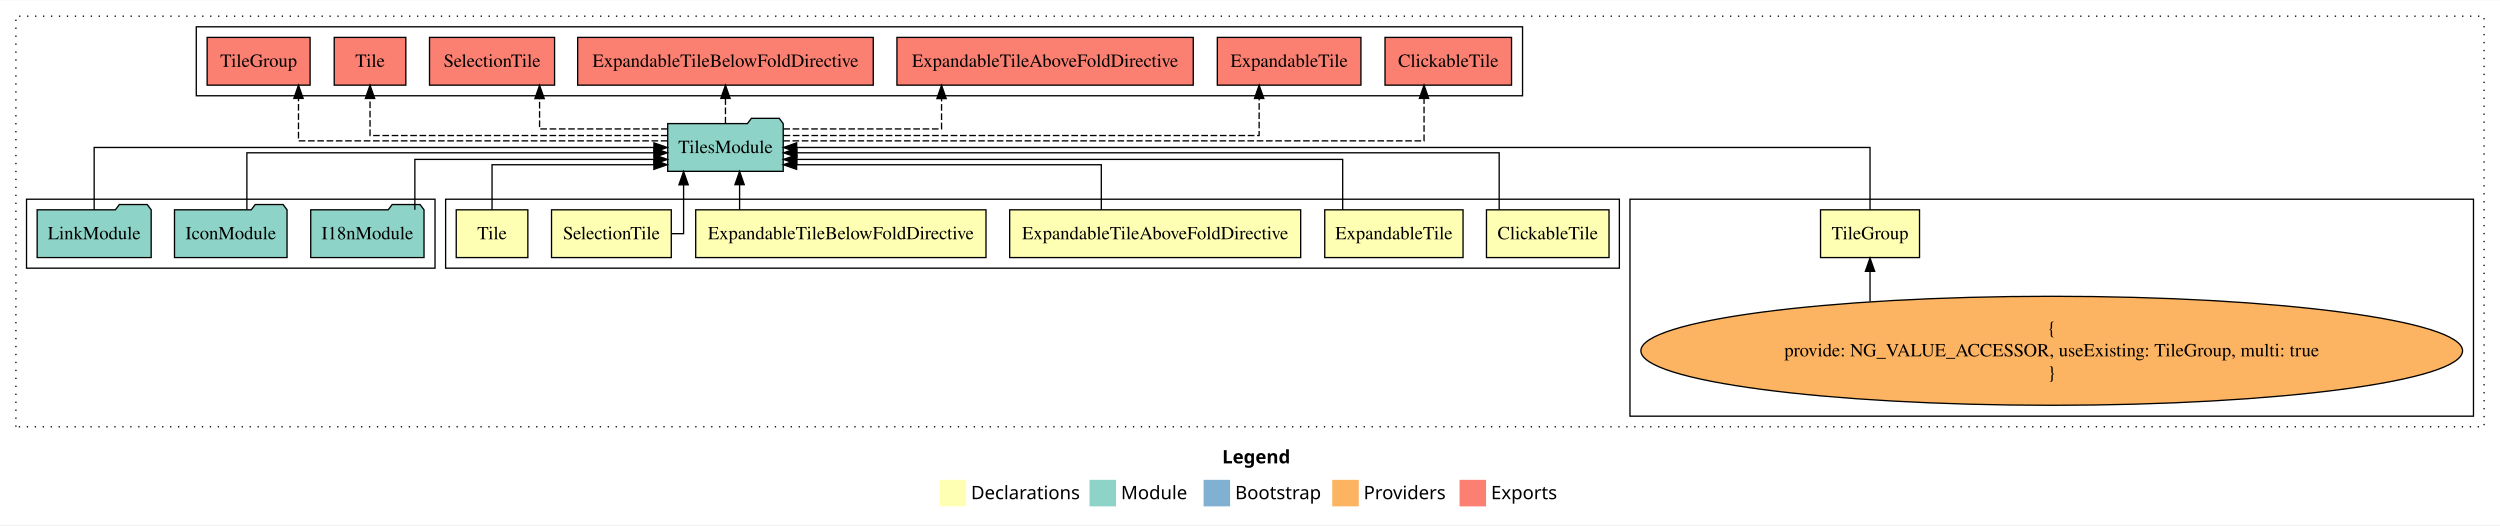
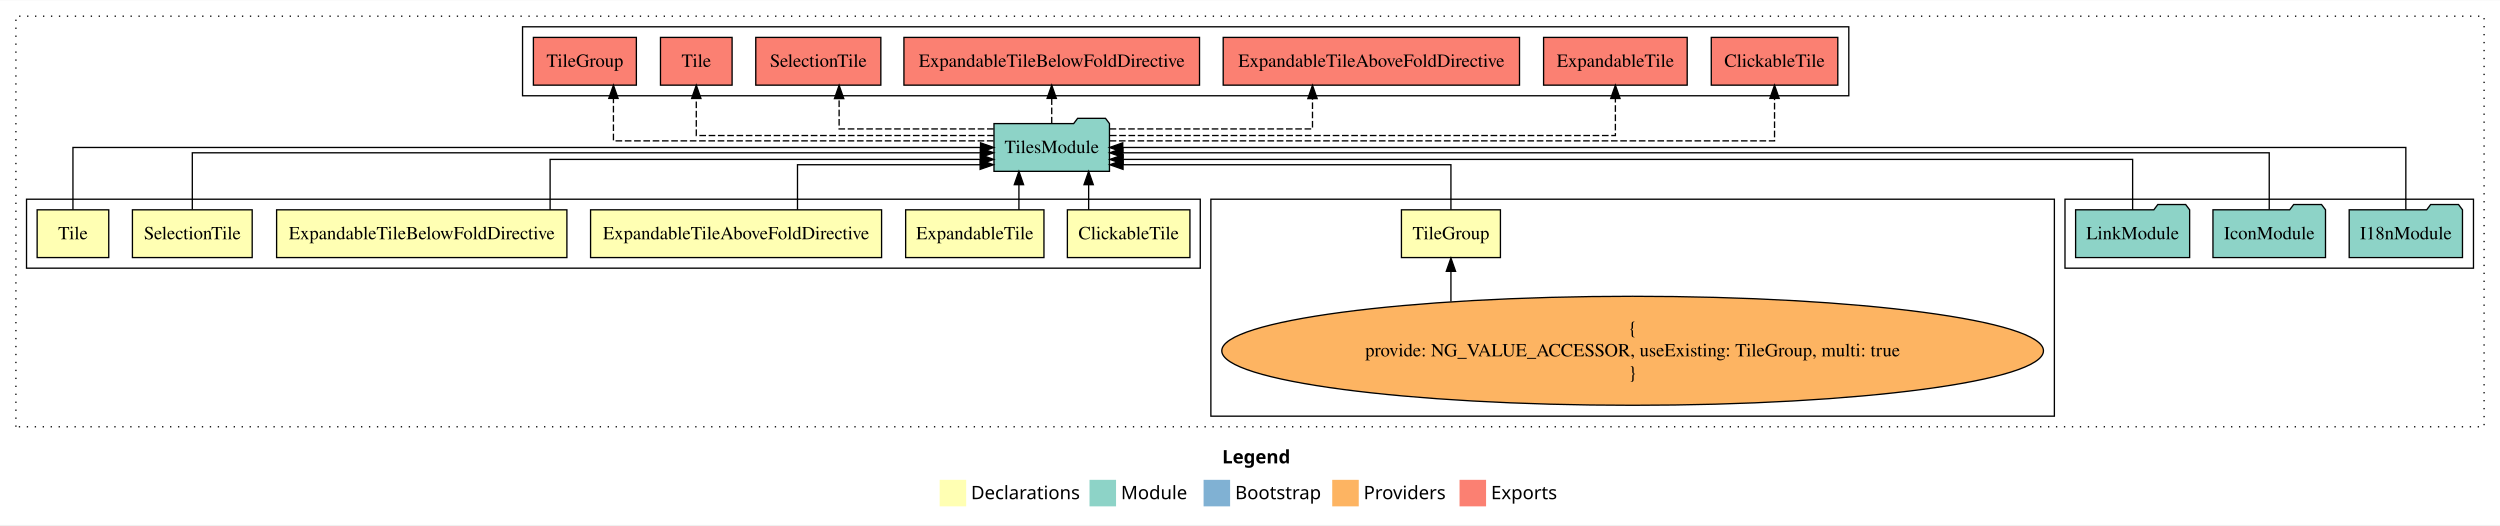
<svg xmlns="http://www.w3.org/2000/svg" width="1885pt" height="396pt" viewBox="0.00 0.00 1885.00 395.59">
  <g id="graph0" class="graph" transform="scale(1 1) rotate(0) translate(4 391.59)">
    <polygon fill="white" stroke="transparent" points="-4,4 -4,-391.59 1881,-391.59 1881,4 -4,4" />
    <text text-anchor="start" x="917.51" y="-42.4" font-family="Times-12" font-weight="bold" font-size="14.00">Legend</text>
    <polygon fill="#ffffb3" stroke="transparent" points="704.5,-10 704.5,-30 724.5,-30 724.5,-10 704.5,-10" />
    <text text-anchor="start" x="728.13" y="-15.4" font-family="Times-12" font-size="14.00">  Declarations</text>
    <polygon fill="#8dd3c7" stroke="transparent" points="817.5,-10 817.5,-30 837.5,-30 837.5,-10 817.5,-10" />
    <text text-anchor="start" x="841.23" y="-15.4" font-family="Times-12" font-size="14.00">  Module</text>
    <polygon fill="#80b1d3" stroke="transparent" points="903.5,-10 903.5,-30 923.5,-30 923.5,-10 903.5,-10" />
    <text text-anchor="start" x="927.28" y="-15.4" font-family="Times-12" font-size="14.00">  Bootstrap</text>
    <polygon fill="#fdb462" stroke="transparent" points="1000.5,-10 1000.5,-30 1020.5,-30 1020.5,-10 1000.5,-10" />
    <text text-anchor="start" x="1024.17" y="-15.4" font-family="Times-12" font-size="14.00">  Providers</text>
    <polygon fill="#fb8072" stroke="transparent" points="1096.5,-10 1096.5,-30 1116.5,-30 1116.5,-10 1096.5,-10" />
    <text text-anchor="start" x="1120.23" y="-15.4" font-family="Times-12" font-size="14.00">  Exports</text>
    <g id="clust1" class="cluster">
      <polygon fill="none" stroke="black" stroke-dasharray="1,5" points="8,-70 8,-379.59 1869,-379.59 1869,-70 8,-70" />
    </g>
+     <g id="clust11" class="cluster">
+       <polygon fill="none" stroke="black" points="390,-319.59 390,-371.59 1390,-371.59 1390,-319.59 390,-319.59" />
+     </g>
+     <g id="clust10" class="cluster">
+       <polygon fill="none" stroke="black" points="1553,-189.59 1553,-241.59 1861,-241.59 1861,-189.59 1553,-189.59" />
+     </g>
    <g id="clust9" class="cluster">
-       <polygon fill="none" stroke="black" points="1225,-78 1225,-241.59 1861,-241.59 1861,-78 1225,-78" />
-     </g>
-     <g id="clust11" class="cluster">
-       <polygon fill="none" stroke="black" points="144,-319.59 144,-371.59 1144,-371.59 1144,-319.59 144,-319.59" />
+       <polygon fill="none" stroke="black" points="909,-78 909,-241.59 1545,-241.59 1545,-78 909,-78" />
    </g>
    <g id="clust2" class="cluster">
-       <polygon fill="none" stroke="black" points="332,-189.59 332,-241.59 1217,-241.59 1217,-189.59 332,-189.59" />
-     </g>
-     <g id="clust10" class="cluster">
-       <polygon fill="none" stroke="black" points="16,-189.59 16,-241.59 324,-241.59 324,-189.59 16,-189.59" />
+       <polygon fill="none" stroke="black" points="16,-189.59 16,-241.59 901,-241.59 901,-189.59 16,-189.59" />
    </g>
    <g id="node1" class="node">
-       <polygon fill="#ffffb3" stroke="black" points="1209.2,-233.59 1116.8,-233.59 1116.8,-197.59 1209.2,-197.59 1209.2,-233.59" />
-       <text text-anchor="middle" x="1163" y="-211.39" font-family="Times,serif" font-size="14.00">ClickableTile</text>
+       <polygon fill="#ffffb3" stroke="black" points="893.2,-233.59 800.8,-233.59 800.8,-197.59 893.2,-197.59 893.2,-233.59" />
+       <text text-anchor="middle" x="847" y="-211.39" font-family="Times,serif" font-size="14.00">ClickableTile</text>
    </g>
    <g id="node8" class="node">
-       <polygon fill="#8dd3c7" stroke="black" points="586.54,-298.59 583.54,-302.59 562.54,-302.59 559.54,-298.59 499.46,-298.59 499.46,-262.59 586.54,-262.59 586.54,-298.59" />
-       <text text-anchor="middle" x="543" y="-276.39" font-family="Times,serif" font-size="14.00">TilesModule</text>
+       <polygon fill="#8dd3c7" stroke="black" points="832.54,-298.59 829.54,-302.59 808.54,-302.59 805.54,-298.59 745.46,-298.59 745.46,-262.59 832.54,-262.59 832.54,-298.59" />
+       <text text-anchor="middle" x="789" y="-276.39" font-family="Times,serif" font-size="14.00">TilesModule</text>
    </g>
    <g id="edge1" class="edge">
-       <path fill="none" stroke="black" d="M1126.38,-233.89C1126.38,-251.86 1126.38,-276.59 1126.38,-276.59 1126.38,-276.59 596.85,-276.59 596.85,-276.59" />
-       <polygon fill="black" stroke="black" points="596.85,-273.09 586.85,-276.59 596.85,-280.09 596.85,-273.09" />
+       <path fill="none" stroke="black" d="M816.84,-233.7C816.84,-233.7 816.84,-252.58 816.84,-252.58" />
+       <polygon fill="black" stroke="black" points="813.34,-252.58 816.84,-262.58 820.34,-252.58 813.34,-252.58" />
    </g>
    <g id="node2" class="node">
-       <polygon fill="#ffffb3" stroke="black" points="1099.14,-233.59 994.86,-233.59 994.86,-197.59 1099.14,-197.59 1099.14,-233.59" />
-       <text text-anchor="middle" x="1047" y="-211.39" font-family="Times,serif" font-size="14.00">ExpandableTile</text>
+       <polygon fill="#ffffb3" stroke="black" points="783.14,-233.59 678.86,-233.59 678.86,-197.59 783.14,-197.59 783.14,-233.59" />
+       <text text-anchor="middle" x="731" y="-211.39" font-family="Times,serif" font-size="14.00">ExpandableTile</text>
    </g>
    <g id="edge2" class="edge">
-       <path fill="none" stroke="black" d="M1008.38,-233.62C1008.38,-249.99 1008.38,-271.59 1008.38,-271.59 1008.38,-271.59 596.78,-271.59 596.78,-271.59" />
-       <polygon fill="black" stroke="black" points="596.78,-268.09 586.78,-271.59 596.78,-275.09 596.78,-268.09" />
+       <path fill="none" stroke="black" d="M764.27,-233.7C764.27,-233.7 764.27,-252.58 764.27,-252.58" />
+       <polygon fill="black" stroke="black" points="760.77,-252.58 764.27,-262.58 767.77,-252.58 760.77,-252.58" />
    </g>
    <g id="node3" class="node">
-       <polygon fill="#ffffb3" stroke="black" points="976.71,-233.59 757.29,-233.59 757.29,-197.59 976.71,-197.59 976.71,-233.59" />
-       <text text-anchor="middle" x="867" y="-211.39" font-family="Times,serif" font-size="14.00">ExpandableTileAboveFoldDirective</text>
+       <polygon fill="#ffffb3" stroke="black" points="660.71,-233.59 441.29,-233.59 441.29,-197.59 660.71,-197.59 660.71,-233.59" />
+       <text text-anchor="middle" x="551" y="-211.39" font-family="Times,serif" font-size="14.00">ExpandableTileAboveFoldDirective</text>
    </g>
    <g id="edge3" class="edge">
-       <path fill="none" stroke="black" d="M826.38,-233.78C826.38,-248.77 826.38,-267.59 826.38,-267.59 826.38,-267.59 596.66,-267.59 596.66,-267.59" />
-       <polygon fill="black" stroke="black" points="596.66,-264.09 586.66,-267.59 596.66,-271.09 596.66,-264.09" />
+       <path fill="none" stroke="black" d="M597.31,-233.78C597.31,-248.77 597.31,-267.59 597.31,-267.59 597.31,-267.59 735.02,-267.59 735.02,-267.59" />
+       <polygon fill="black" stroke="black" points="735.02,-271.09 745.02,-267.59 735.02,-264.09 735.02,-271.09" />
    </g>
    <g id="node4" class="node">
-       <polygon fill="#ffffb3" stroke="black" points="739.44,-233.59 520.56,-233.59 520.56,-197.59 739.44,-197.59 739.44,-233.59" />
-       <text text-anchor="middle" x="630" y="-211.39" font-family="Times,serif" font-size="14.00">ExpandableTileBelowFoldDirective</text>
+       <polygon fill="#ffffb3" stroke="black" points="423.44,-233.59 204.56,-233.59 204.56,-197.59 423.44,-197.59 423.44,-233.59" />
+       <text text-anchor="middle" x="314" y="-211.39" font-family="Times,serif" font-size="14.00">ExpandableTileBelowFoldDirective</text>
    </g>
    <g id="edge4" class="edge">
-       <path fill="none" stroke="black" d="M553.65,-233.7C553.65,-233.7 553.65,-252.58 553.65,-252.58" />
-       <polygon fill="black" stroke="black" points="550.15,-252.58 553.65,-262.58 557.15,-252.58 550.15,-252.58" />
+       <path fill="none" stroke="black" d="M410.78,-233.62C410.78,-249.99 410.78,-271.59 410.78,-271.59 410.78,-271.59 735.24,-271.59 735.24,-271.59" />
+       <polygon fill="black" stroke="black" points="735.24,-275.09 745.24,-271.59 735.24,-268.09 735.24,-275.09" />
    </g>
    <g id="node5" class="node">
-       <polygon fill="#ffffb3" stroke="black" points="502.15,-233.59 411.85,-233.59 411.85,-197.59 502.15,-197.59 502.15,-233.59" />
-       <text text-anchor="middle" x="457" y="-211.39" font-family="Times,serif" font-size="14.00">SelectionTile</text>
+       <polygon fill="#ffffb3" stroke="black" points="186.15,-233.59 95.85,-233.59 95.85,-197.59 186.15,-197.59 186.15,-233.59" />
+       <text text-anchor="middle" x="141" y="-211.39" font-family="Times,serif" font-size="14.00">SelectionTile</text>
    </g>
    <g id="edge5" class="edge">
-       <path fill="none" stroke="black" d="M502.44,-215.59C507.81,-215.59 511.43,-215.59 511.43,-215.59 511.43,-215.59 511.43,-252.48 511.43,-252.48" />
-       <polygon fill="black" stroke="black" points="507.93,-252.48 511.43,-262.48 514.93,-252.48 507.93,-252.48" />
+       <path fill="none" stroke="black" d="M141,-233.89C141,-251.86 141,-276.59 141,-276.59 141,-276.59 735.22,-276.59 735.22,-276.59" />
+       <polygon fill="black" stroke="black" points="735.22,-280.09 745.22,-276.59 735.22,-273.09 735.22,-280.09" />
    </g>
    <g id="node6" class="node">
-       <polygon fill="#ffffb3" stroke="black" points="394,-233.59 340,-233.59 340,-197.59 394,-197.59 394,-233.59" />
-       <text text-anchor="middle" x="367" y="-211.39" font-family="Times,serif" font-size="14.00">Tile</text>
+       <polygon fill="#ffffb3" stroke="black" points="78,-233.59 24,-233.59 24,-197.59 78,-197.59 78,-233.59" />
+       <text text-anchor="middle" x="51" y="-211.39" font-family="Times,serif" font-size="14.00">Tile</text>
    </g>
    <g id="edge6" class="edge">
-       <path fill="none" stroke="black" d="M367,-233.78C367,-248.77 367,-267.59 367,-267.59 367,-267.59 489.04,-267.59 489.04,-267.59" />
-       <polygon fill="black" stroke="black" points="489.04,-271.09 499.04,-267.59 489.04,-264.09 489.04,-271.09" />
+       <path fill="none" stroke="black" d="M51,-233.7C51,-252.93 51,-280.59 51,-280.59 51,-280.59 735.32,-280.59 735.32,-280.59" />
+       <polygon fill="black" stroke="black" points="735.32,-284.09 745.32,-280.59 735.32,-277.09 735.32,-284.09" />
    </g>
    <g id="node7" class="node">
-       <polygon fill="#ffffb3" stroke="black" points="1443.32,-233.59 1368.68,-233.59 1368.68,-197.59 1443.32,-197.59 1443.32,-233.59" />
-       <text text-anchor="middle" x="1406" y="-211.39" font-family="Times,serif" font-size="14.00">TileGroup</text>
+       <polygon fill="#ffffb3" stroke="black" points="1127.32,-233.59 1052.68,-233.59 1052.68,-197.59 1127.32,-197.59 1127.32,-233.59" />
+       <text text-anchor="middle" x="1090" y="-211.39" font-family="Times,serif" font-size="14.00">TileGroup</text>
    </g>
    <g id="edge7" class="edge">
-       <path fill="none" stroke="black" d="M1406,-233.7C1406,-252.93 1406,-280.59 1406,-280.59 1406,-280.59 596.68,-280.59 596.68,-280.59" />
-       <polygon fill="black" stroke="black" points="596.68,-277.09 586.68,-280.59 596.68,-284.09 596.68,-277.09" />
+       <path fill="none" stroke="black" d="M1090,-233.78C1090,-248.77 1090,-267.59 1090,-267.59 1090,-267.59 842.77,-267.59 842.77,-267.59" />
+       <polygon fill="black" stroke="black" points="842.77,-264.09 832.77,-267.59 842.77,-271.09 842.77,-264.09" />
    </g>
    <g id="node13" class="node">
-       <polygon fill="#fb8072" stroke="black" points="1135.7,-363.59 1040.3,-363.59 1040.3,-327.59 1135.7,-327.59 1135.7,-363.59" />
-       <text text-anchor="middle" x="1088" y="-341.39" font-family="Times,serif" font-size="14.00">ClickableTile </text>
+       <polygon fill="#fb8072" stroke="black" points="1381.7,-363.59 1286.3,-363.59 1286.3,-327.59 1381.7,-327.59 1381.7,-363.59" />
+       <text text-anchor="middle" x="1334" y="-341.39" font-family="Times,serif" font-size="14.00">ClickableTile </text>
    </g>
    <g id="edge12" class="edge">
-       <path fill="none" stroke="black" stroke-dasharray="5,2" d="M586.55,-285.59C712.75,-285.59 1069.73,-285.59 1069.73,-285.59 1069.73,-285.59 1069.73,-317.59 1069.73,-317.59" />
-       <polygon fill="black" stroke="black" points="1066.23,-317.59 1069.73,-327.59 1073.23,-317.59 1066.23,-317.59" />
+       <path fill="none" stroke="black" stroke-dasharray="5,2" d="M832.68,-285.59C962,-285.59 1334,-285.59 1334,-285.59 1334,-285.59 1334,-317.59 1334,-317.59" />
+       <polygon fill="black" stroke="black" points="1330.5,-317.59 1334,-327.59 1337.5,-317.59 1330.5,-317.59" />
    </g>
    <g id="node14" class="node">
-       <polygon fill="#fb8072" stroke="black" points="1022.14,-363.59 913.86,-363.59 913.86,-327.59 1022.14,-327.59 1022.14,-363.59" />
-       <text text-anchor="middle" x="968" y="-341.39" font-family="Times,serif" font-size="14.00">ExpandableTile </text>
+       <polygon fill="#fb8072" stroke="black" points="1268.14,-363.59 1159.86,-363.59 1159.86,-327.59 1268.14,-327.59 1268.14,-363.59" />
+       <text text-anchor="middle" x="1214" y="-341.39" font-family="Times,serif" font-size="14.00">ExpandableTile </text>
    </g>
    <g id="edge13" class="edge">
-       <path fill="none" stroke="black" stroke-dasharray="5,2" d="M586.83,-289.59C691.12,-289.59 945.39,-289.59 945.39,-289.59 945.39,-289.59 945.39,-317.56 945.39,-317.56" />
-       <polygon fill="black" stroke="black" points="941.89,-317.56 945.39,-327.56 948.89,-317.56 941.89,-317.56" />
+       <path fill="none" stroke="black" stroke-dasharray="5,2" d="M832.88,-289.59C941.47,-289.59 1214,-289.59 1214,-289.59 1214,-289.59 1214,-317.56 1214,-317.56" />
+       <polygon fill="black" stroke="black" points="1210.5,-317.56 1214,-327.56 1217.5,-317.56 1210.5,-317.56" />
    </g>
    <g id="node15" class="node">
-       <polygon fill="#fb8072" stroke="black" points="895.71,-363.59 672.29,-363.59 672.29,-327.59 895.71,-327.59 895.71,-363.59" />
-       <text text-anchor="middle" x="784" y="-341.39" font-family="Times,serif" font-size="14.00">ExpandableTileAboveFoldDirective </text>
+       <polygon fill="#fb8072" stroke="black" points="1141.71,-363.59 918.29,-363.59 918.29,-327.59 1141.71,-327.59 1141.71,-363.59" />
+       <text text-anchor="middle" x="1030" y="-341.39" font-family="Times,serif" font-size="14.00">ExpandableTileAboveFoldDirective </text>
    </g>
    <g id="edge14" class="edge">
-       <path fill="none" stroke="black" stroke-dasharray="5,2" d="M586.66,-294.59C634.93,-294.59 705.93,-294.59 705.93,-294.59 705.93,-294.59 705.93,-317.47 705.93,-317.47" />
-       <polygon fill="black" stroke="black" points="702.43,-317.47 705.93,-327.47 709.43,-317.47 702.43,-317.47" />
+       <path fill="none" stroke="black" stroke-dasharray="5,2" d="M832.64,-294.59C890.56,-294.59 985.62,-294.59 985.62,-294.59 985.62,-294.59 985.62,-317.47 985.62,-317.47" />
+       <polygon fill="black" stroke="black" points="982.12,-317.47 985.62,-327.47 989.12,-317.47 982.12,-317.47" />
    </g>
    <g id="node16" class="node">
-       <polygon fill="#fb8072" stroke="black" points="654.44,-363.59 431.56,-363.59 431.56,-327.59 654.44,-327.59 654.44,-363.59" />
-       <text text-anchor="middle" x="543" y="-341.39" font-family="Times,serif" font-size="14.00">ExpandableTileBelowFoldDirective </text>
+       <polygon fill="#fb8072" stroke="black" points="900.44,-363.59 677.56,-363.59 677.56,-327.59 900.44,-327.59 900.44,-363.59" />
+       <text text-anchor="middle" x="789" y="-341.39" font-family="Times,serif" font-size="14.00">ExpandableTileBelowFoldDirective </text>
    </g>
    <g id="edge15" class="edge">
-       <path fill="none" stroke="black" stroke-dasharray="5,2" d="M543,-298.7C543,-298.7 543,-317.58 543,-317.58" />
-       <polygon fill="black" stroke="black" points="539.5,-317.58 543,-327.58 546.5,-317.58 539.5,-317.58" />
+       <path fill="none" stroke="black" stroke-dasharray="5,2" d="M789,-298.7C789,-298.7 789,-317.58 789,-317.58" />
+       <polygon fill="black" stroke="black" points="785.5,-317.58 789,-327.58 792.5,-317.58 785.5,-317.58" />
    </g>
    <g id="node17" class="node">
-       <polygon fill="#fb8072" stroke="black" points="414.15,-363.59 319.85,-363.59 319.85,-327.59 414.15,-327.59 414.15,-363.59" />
-       <text text-anchor="middle" x="367" y="-341.39" font-family="Times,serif" font-size="14.00">SelectionTile </text>
+       <polygon fill="#fb8072" stroke="black" points="660.15,-363.59 565.85,-363.59 565.85,-327.59 660.15,-327.59 660.15,-363.59" />
+       <text text-anchor="middle" x="613" y="-341.39" font-family="Times,serif" font-size="14.00">SelectionTile </text>
    </g>
    <g id="edge16" class="edge">
-       <path fill="none" stroke="black" stroke-dasharray="5,2" d="M499.42,-294.59C458.28,-294.59 402.84,-294.59 402.84,-294.59 402.84,-294.59 402.84,-317.47 402.84,-317.47" />
-       <polygon fill="black" stroke="black" points="399.34,-317.47 402.84,-327.47 406.34,-317.47 399.34,-317.47" />
+       <path fill="none" stroke="black" stroke-dasharray="5,2" d="M745.19,-294.59C697.73,-294.59 628.69,-294.59 628.69,-294.59 628.69,-294.59 628.69,-317.47 628.69,-317.47" />
+       <polygon fill="black" stroke="black" points="625.19,-317.47 628.69,-327.47 632.19,-317.47 625.19,-317.47" />
    </g>
    <g id="node18" class="node">
-       <polygon fill="#fb8072" stroke="black" points="302,-363.59 248,-363.59 248,-327.59 302,-327.59 302,-363.59" />
-       <text text-anchor="middle" x="275" y="-341.39" font-family="Times,serif" font-size="14.00">Tile </text>
+       <polygon fill="#fb8072" stroke="black" points="548,-363.59 494,-363.59 494,-327.59 548,-327.59 548,-363.59" />
+       <text text-anchor="middle" x="521" y="-341.39" font-family="Times,serif" font-size="14.00">Tile </text>
    </g>
    <g id="edge17" class="edge">
-       <path fill="none" stroke="black" stroke-dasharray="5,2" d="M499.34,-289.59C423.4,-289.59 275,-289.59 275,-289.59 275,-289.59 275,-317.56 275,-317.56" />
-       <polygon fill="black" stroke="black" points="271.5,-317.56 275,-327.56 278.5,-317.56 271.5,-317.56" />
+       <path fill="none" stroke="black" stroke-dasharray="5,2" d="M745.34,-289.59C669.4,-289.59 521,-289.59 521,-289.59 521,-289.59 521,-317.56 521,-317.56" />
+       <polygon fill="black" stroke="black" points="517.5,-317.56 521,-327.56 524.5,-317.56 517.5,-317.56" />
    </g>
    <g id="node19" class="node">
-       <polygon fill="#fb8072" stroke="black" points="229.82,-363.59 152.18,-363.59 152.18,-327.59 229.82,-327.59 229.82,-363.59" />
-       <text text-anchor="middle" x="191" y="-341.39" font-family="Times,serif" font-size="14.00">TileGroup </text>
+       <polygon fill="#fb8072" stroke="black" points="475.82,-363.59 398.18,-363.59 398.18,-327.59 475.82,-327.59 475.82,-363.59" />
+       <text text-anchor="middle" x="437" y="-341.39" font-family="Times,serif" font-size="14.00">TileGroup </text>
    </g>
    <g id="edge18" class="edge">
-       <path fill="none" stroke="black" stroke-dasharray="5,2" d="M499.25,-285.59C411.22,-285.59 221.06,-285.59 221.06,-285.59 221.06,-285.59 221.06,-317.59 221.06,-317.59" />
-       <polygon fill="black" stroke="black" points="217.56,-317.59 221.06,-327.59 224.56,-317.59 217.56,-317.59" />
+       <path fill="none" stroke="black" stroke-dasharray="5,2" d="M745.12,-285.59C655.22,-285.59 458.53,-285.59 458.53,-285.59 458.53,-285.59 458.53,-317.59 458.53,-317.59" />
+       <polygon fill="black" stroke="black" points="455.03,-317.59 458.53,-327.59 462.03,-317.59 455.03,-317.59" />
    </g>
    <g id="node9" class="node">
-       <ellipse fill="#fdb462" stroke="black" cx="1543" cy="-127.3" rx="309.77" ry="41.09" />
-       <text text-anchor="middle" x="1543" y="-139.9" font-family="Times,serif" font-size="14.00">{</text>
-       <text text-anchor="middle" x="1543" y="-123.1" font-family="Times,serif" font-size="14.00">    provide: NG_VALUE_ACCESSOR, useExisting: TileGroup, multi: true</text>
-       <text text-anchor="middle" x="1543" y="-106.3" font-family="Times,serif" font-size="14.00">}</text>
+       <ellipse fill="#fdb462" stroke="black" cx="1227" cy="-127.3" rx="309.77" ry="41.09" />
+       <text text-anchor="middle" x="1227" y="-139.9" font-family="Times,serif" font-size="14.00">{</text>
+       <text text-anchor="middle" x="1227" y="-123.1" font-family="Times,serif" font-size="14.00">    provide: NG_VALUE_ACCESSOR, useExisting: TileGroup, multi: true</text>
+       <text text-anchor="middle" x="1227" y="-106.3" font-family="Times,serif" font-size="14.00">}</text>
    </g>
    <g id="edge8" class="edge">
-       <path fill="none" stroke="black" d="M1406,-164.48C1406,-164.48 1406,-187.22 1406,-187.22" />
-       <polygon fill="black" stroke="black" points="1402.5,-187.22 1406,-197.22 1409.5,-187.22 1402.5,-187.22" />
+       <path fill="none" stroke="black" d="M1090,-164.48C1090,-164.48 1090,-187.22 1090,-187.22" />
+       <polygon fill="black" stroke="black" points="1086.5,-187.22 1090,-197.22 1093.5,-187.22 1086.5,-187.22" />
    </g>
    <g id="node10" class="node">
-       <polygon fill="#8dd3c7" stroke="black" points="315.71,-233.59 312.71,-237.59 291.71,-237.59 288.71,-233.59 230.29,-233.59 230.29,-197.59 315.71,-197.59 315.71,-233.59" />
-       <text text-anchor="middle" x="273" y="-211.39" font-family="Times,serif" font-size="14.00">I18nModule</text>
+       <polygon fill="#8dd3c7" stroke="black" points="1852.71,-233.59 1849.71,-237.59 1828.71,-237.59 1825.71,-233.59 1767.29,-233.59 1767.29,-197.59 1852.71,-197.59 1852.71,-233.59" />
+       <text text-anchor="middle" x="1810" y="-211.39" font-family="Times,serif" font-size="14.00">I18nModule</text>
    </g>
    <g id="edge9" class="edge">
-       <path fill="none" stroke="black" d="M308.8,-233.62C308.8,-249.99 308.8,-271.59 308.8,-271.59 308.8,-271.59 489.22,-271.59 489.22,-271.59" />
-       <polygon fill="black" stroke="black" points="489.22,-275.09 499.22,-271.59 489.22,-268.09 489.22,-275.09" />
+       <path fill="none" stroke="black" d="M1810,-233.7C1810,-252.93 1810,-280.59 1810,-280.59 1810,-280.59 842.54,-280.59 842.54,-280.59" />
+       <polygon fill="black" stroke="black" points="842.54,-277.09 832.54,-280.59 842.54,-284.09 842.54,-277.09" />
    </g>
    <g id="node11" class="node">
-       <polygon fill="#8dd3c7" stroke="black" points="212.43,-233.59 209.43,-237.59 188.43,-237.59 185.43,-233.59 127.57,-233.59 127.57,-197.59 212.43,-197.59 212.43,-233.59" />
-       <text text-anchor="middle" x="170" y="-211.39" font-family="Times,serif" font-size="14.00">IconModule</text>
+       <polygon fill="#8dd3c7" stroke="black" points="1749.43,-233.59 1746.43,-237.59 1725.43,-237.59 1722.43,-233.59 1664.57,-233.59 1664.57,-197.59 1749.43,-197.59 1749.43,-233.59" />
+       <text text-anchor="middle" x="1707" y="-211.39" font-family="Times,serif" font-size="14.00">IconModule</text>
    </g>
    <g id="edge10" class="edge">
-       <path fill="none" stroke="black" d="M182.15,-233.89C182.15,-251.86 182.15,-276.59 182.15,-276.59 182.15,-276.59 489.11,-276.59 489.11,-276.59" />
-       <polygon fill="black" stroke="black" points="489.11,-280.09 499.11,-276.59 489.11,-273.09 489.11,-280.09" />
+       <path fill="none" stroke="black" d="M1707,-233.89C1707,-251.86 1707,-276.59 1707,-276.59 1707,-276.59 842.66,-276.59 842.66,-276.59" />
+       <polygon fill="black" stroke="black" points="842.66,-273.09 832.66,-276.59 842.66,-280.09 842.66,-273.09" />
    </g>
    <g id="node12" class="node">
-       <polygon fill="#8dd3c7" stroke="black" points="109.99,-233.59 106.99,-237.59 85.99,-237.59 82.99,-233.59 24.01,-233.59 24.01,-197.59 109.99,-197.59 109.99,-233.59" />
-       <text text-anchor="middle" x="67" y="-211.39" font-family="Times,serif" font-size="14.00">LinkModule</text>
+       <polygon fill="#8dd3c7" stroke="black" points="1646.99,-233.59 1643.99,-237.59 1622.99,-237.59 1619.99,-233.59 1561.01,-233.59 1561.01,-197.59 1646.99,-197.59 1646.99,-233.59" />
+       <text text-anchor="middle" x="1604" y="-211.39" font-family="Times,serif" font-size="14.00">LinkModule</text>
    </g>
    <g id="edge11" class="edge">
-       <path fill="none" stroke="black" d="M67,-233.7C67,-252.93 67,-280.59 67,-280.59 67,-280.59 489.07,-280.59 489.07,-280.59" />
-       <polygon fill="black" stroke="black" points="489.07,-284.09 499.07,-280.59 489.07,-277.09 489.07,-284.09" />
+       <path fill="none" stroke="black" d="M1604,-233.62C1604,-249.99 1604,-271.59 1604,-271.59 1604,-271.59 842.82,-271.59 842.82,-271.59" />
+       <polygon fill="black" stroke="black" points="842.82,-268.09 832.82,-271.59 842.82,-275.09 842.82,-268.09" />
    </g>
  </g>
</svg>
